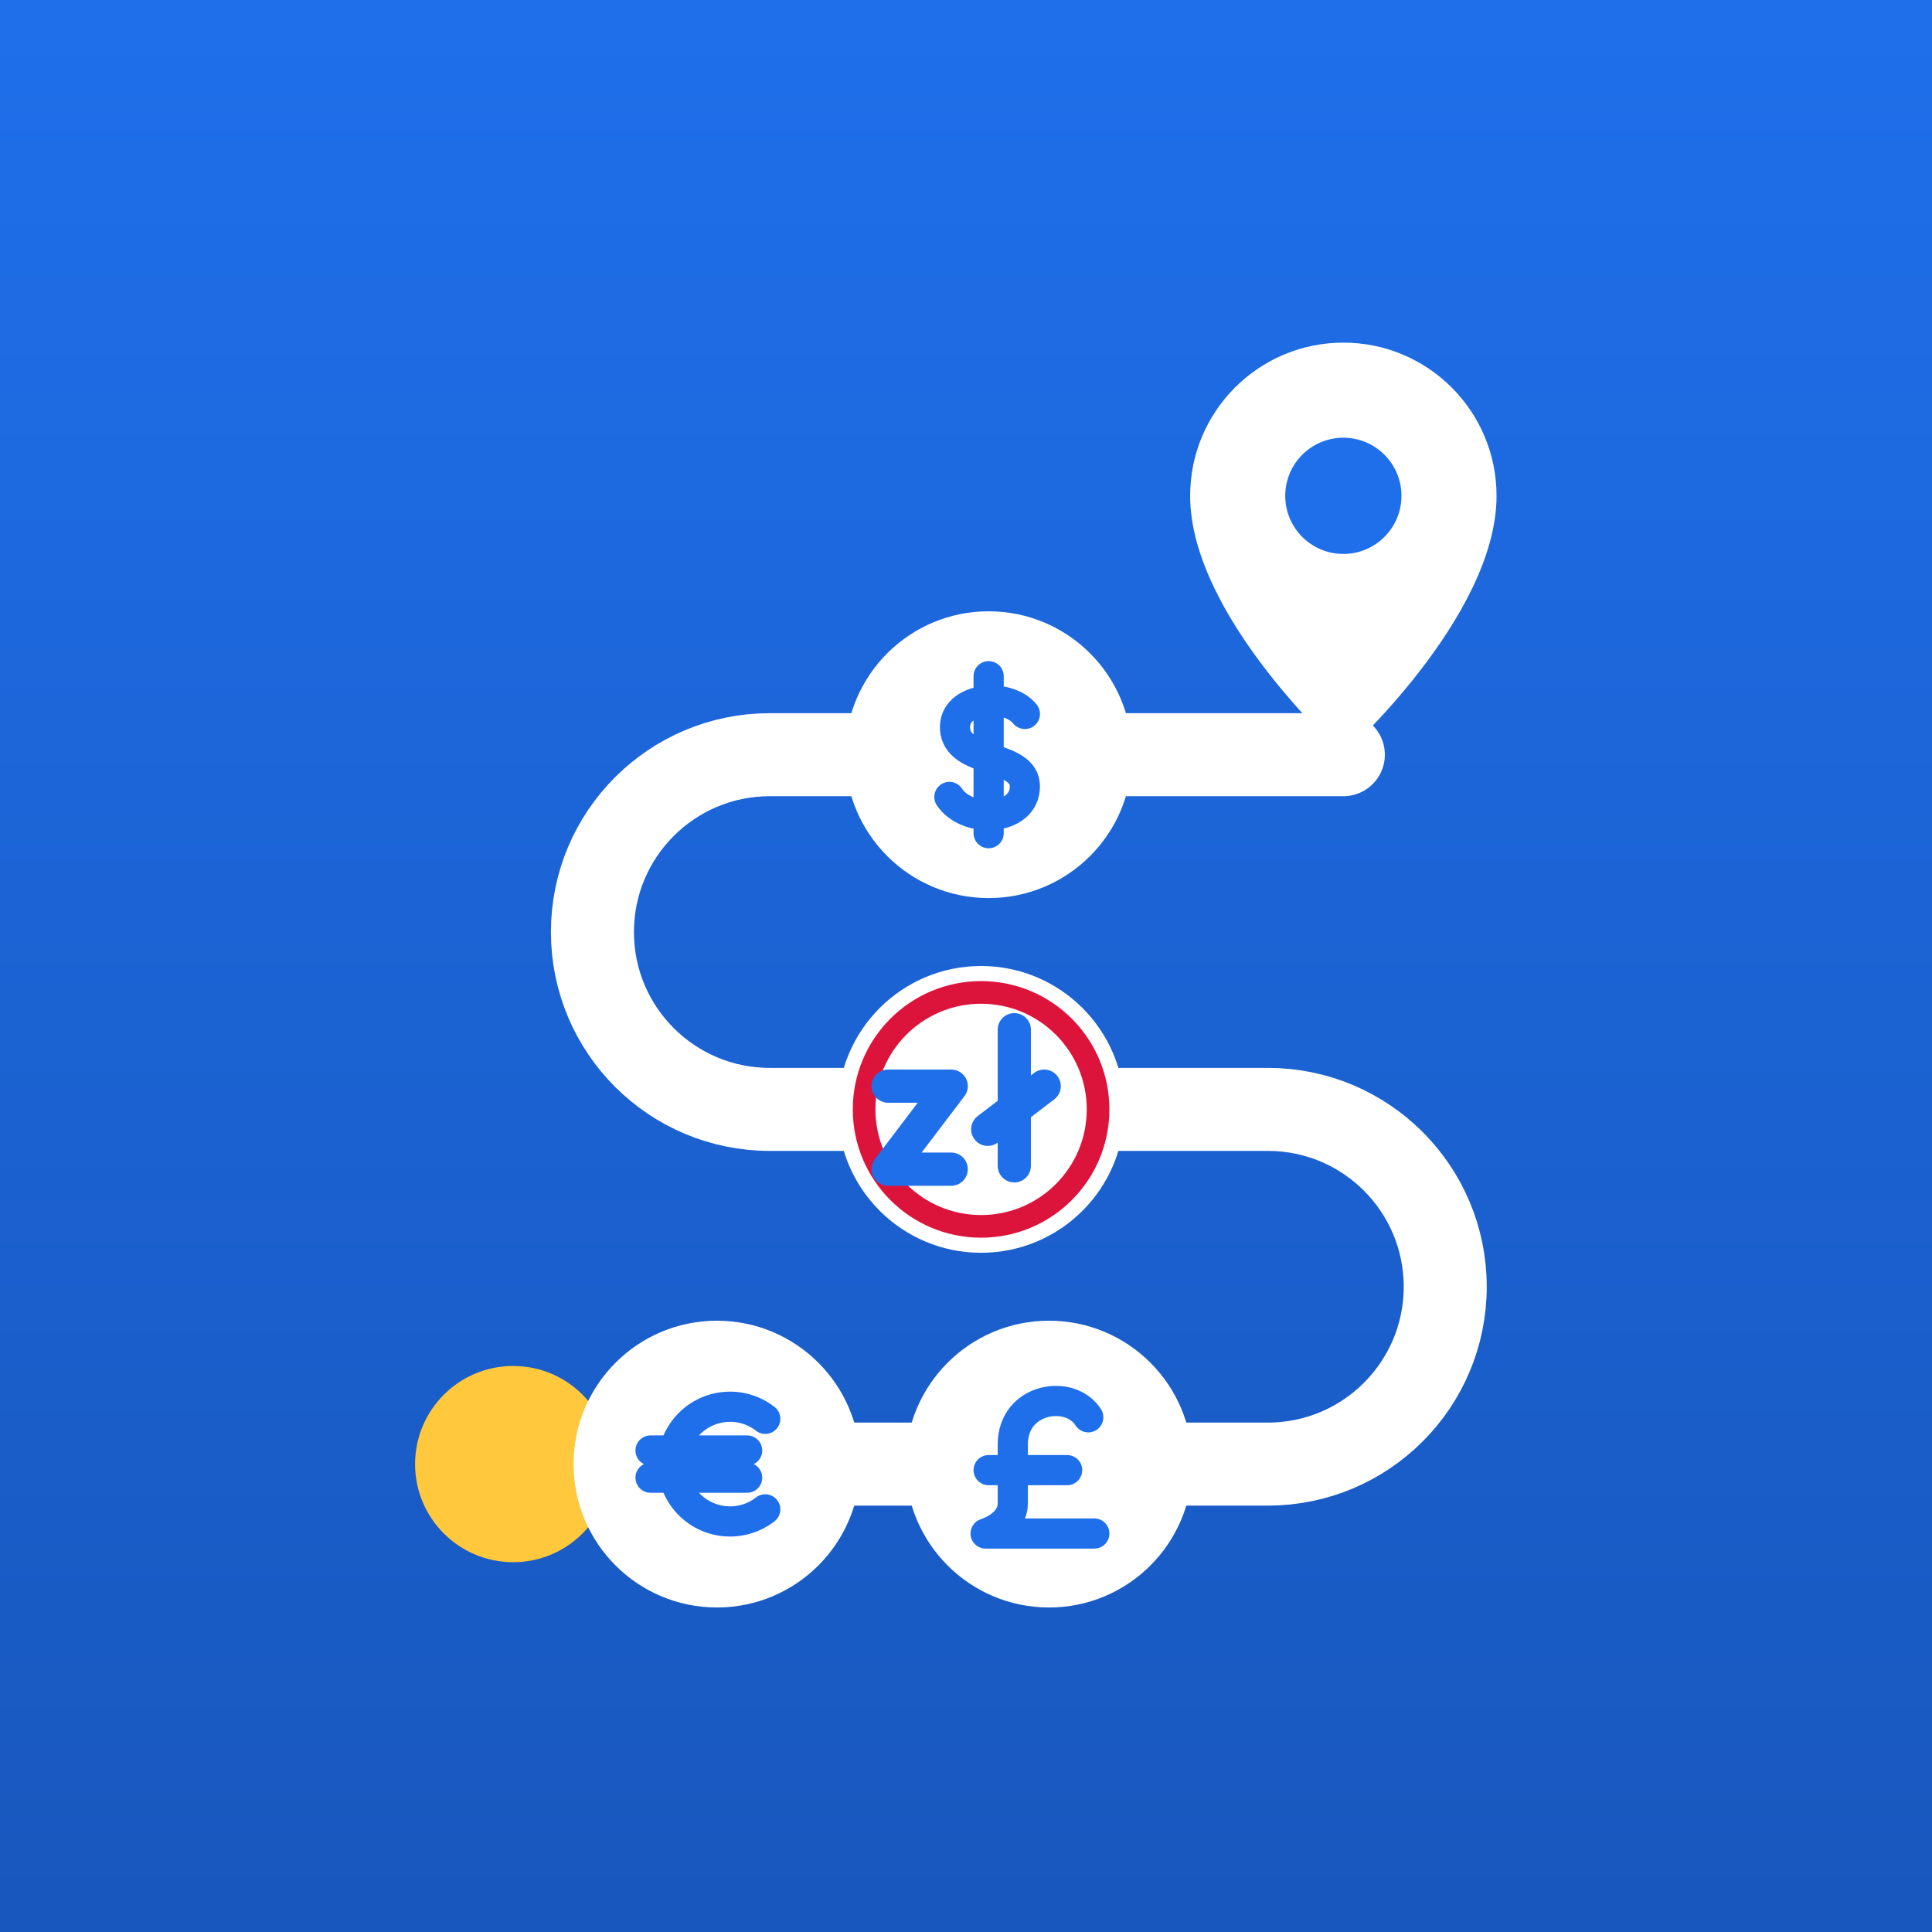
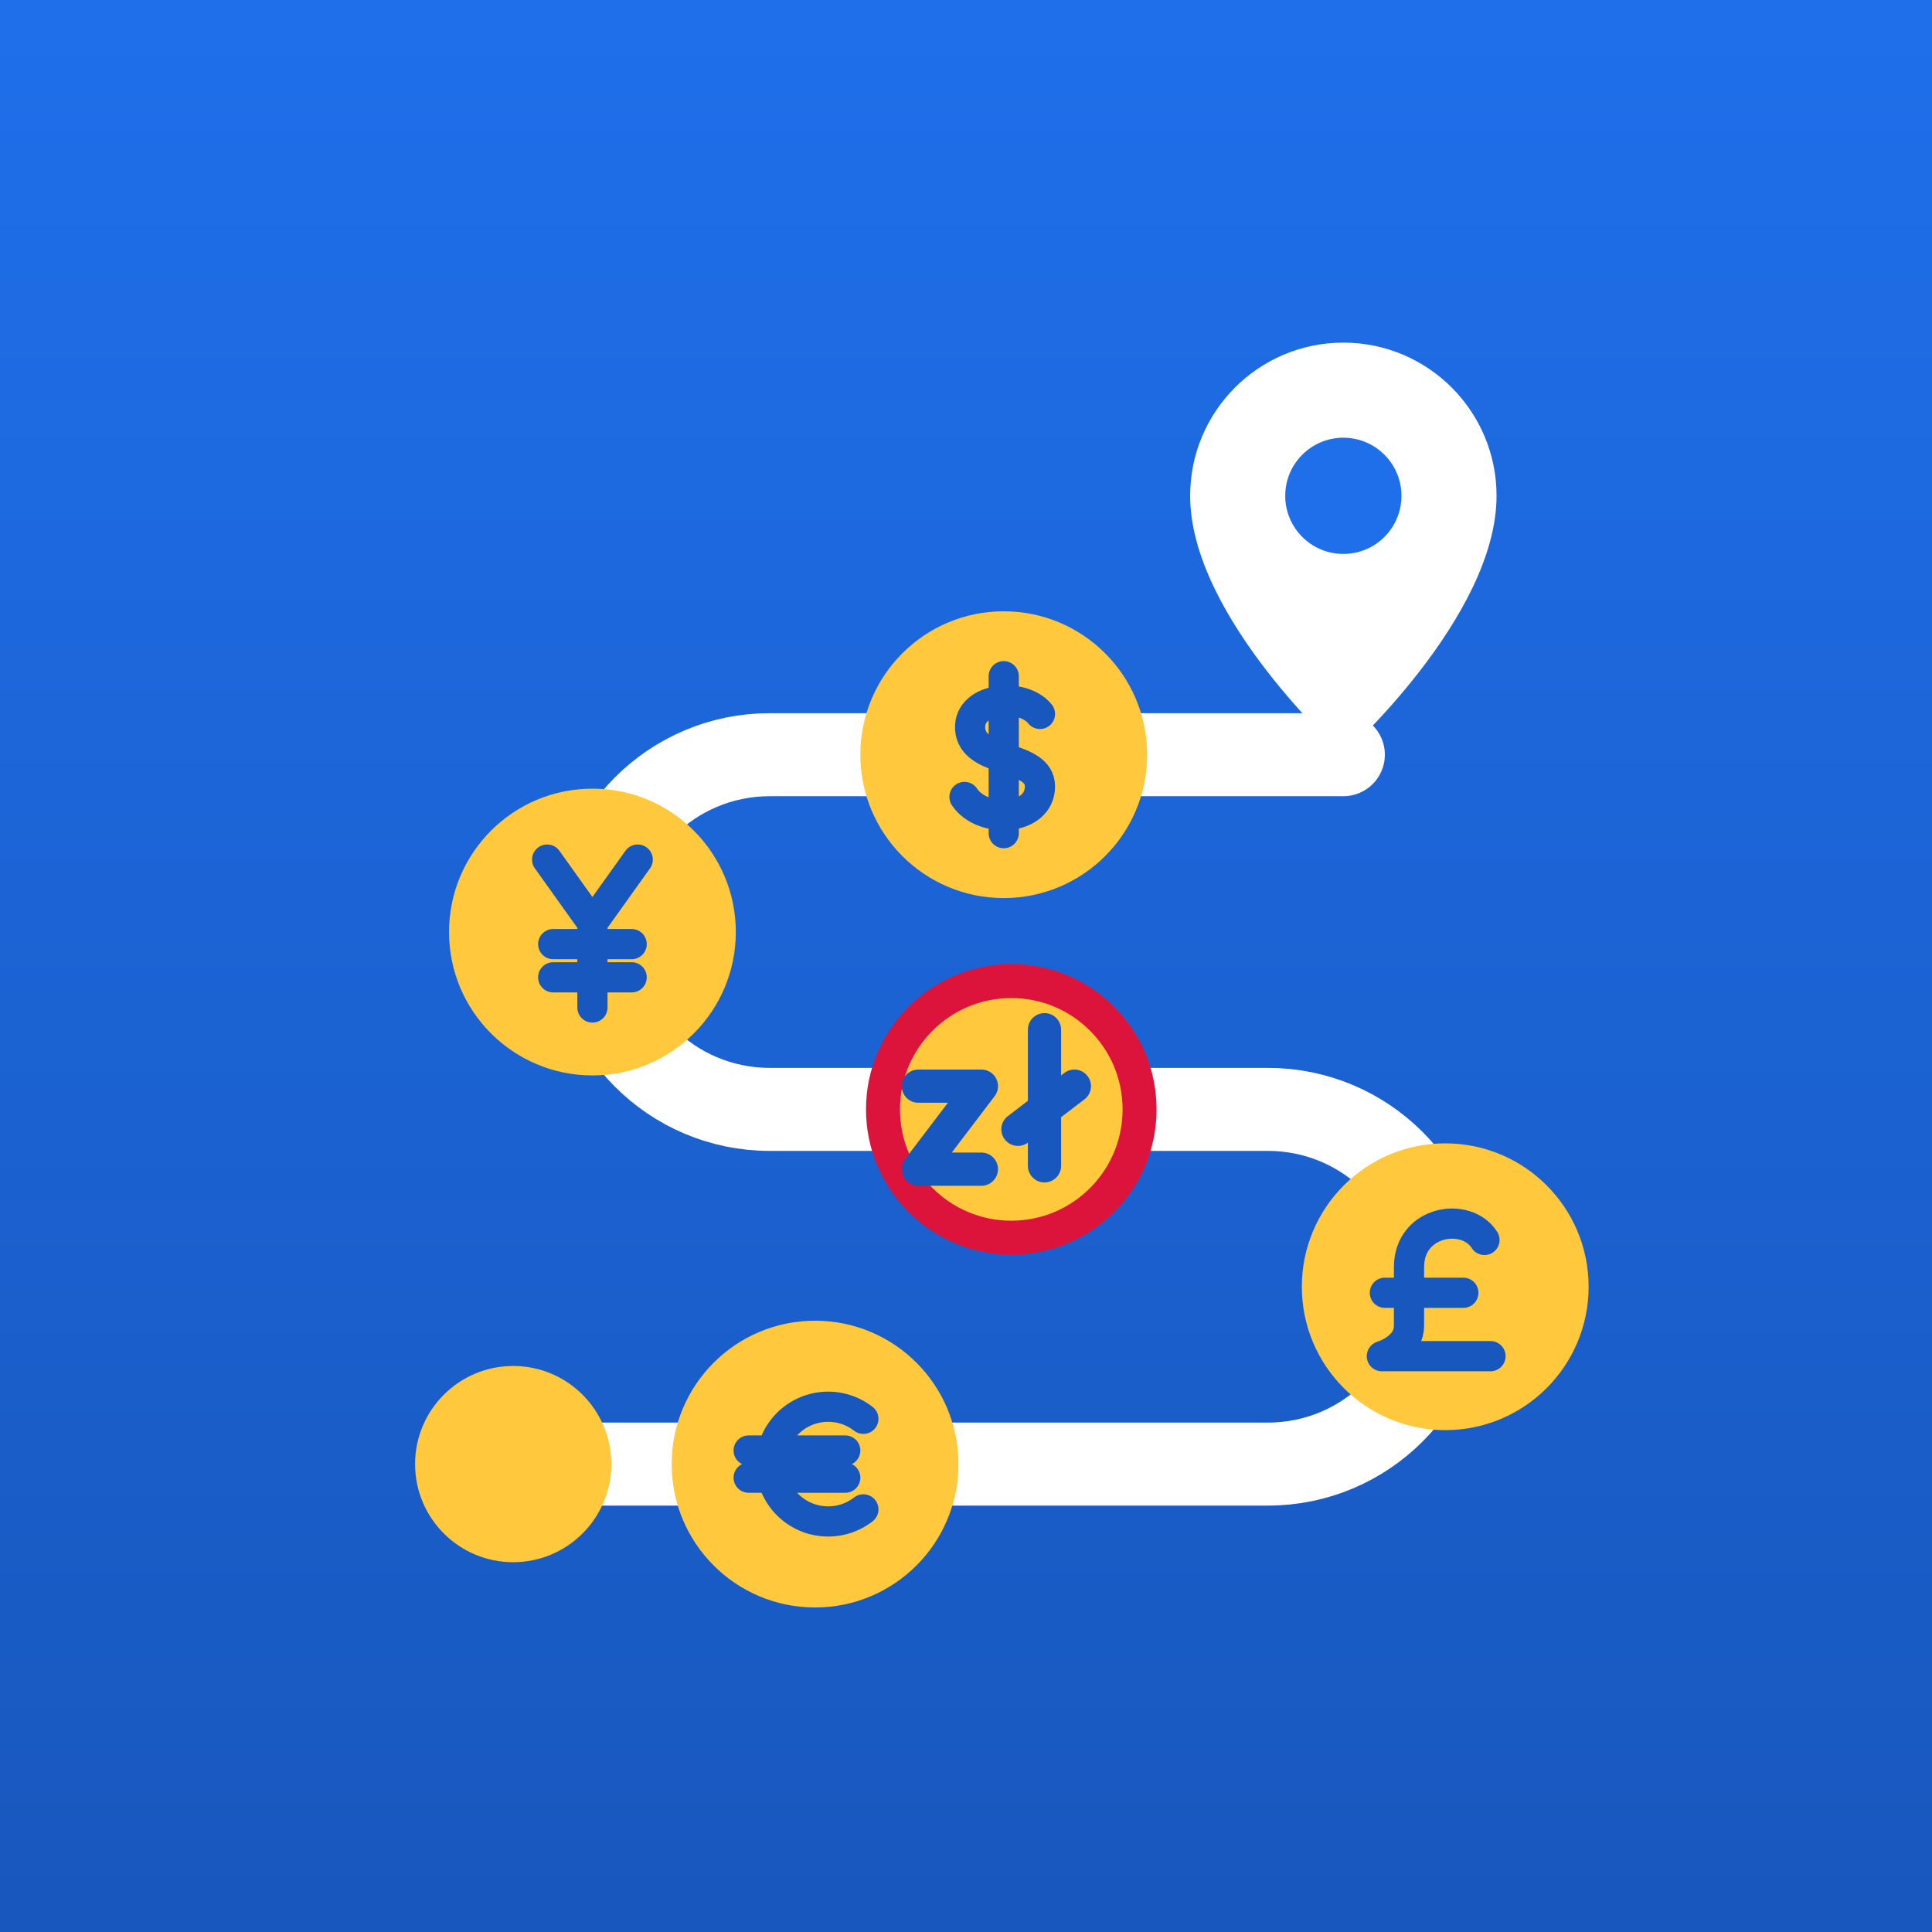
<svg xmlns="http://www.w3.org/2000/svg" viewBox="0 0 512 512">
  <defs>
    <linearGradient id="g" x1="0" y1="0" x2="0" y2="1">
      <stop offset="0" stop-color="#1f6feb" />
      <stop offset="1" stop-color="#1857bd" />
    </linearGradient>
  </defs>
  <rect width="512" height="512" rx="0" fill="url(#g)" />
  <path d="M136 388H336A47 47 0 0 0 336 294H204A47 47 0 0 1 204 200H356" fill="none" stroke="#fff" stroke-width="22" stroke-linecap="round" />
  <circle cx="136" cy="388" r="26" fill="#ffc83d" />
-   <circle cx="190" cy="388" r="38" fill="#fff" />
-   <g transform="translate(190 388) scale(0.4)" fill="none" stroke="#1f6feb" stroke-width="20" stroke-linecap="round" stroke-linejoin="round">
+   <circle cx="216" cy="388" r="38" fill="#ffc83d" />
+   <g transform="translate(216 388) scale(0.4)" fill="none" stroke="#1857bd" stroke-width="20" stroke-linecap="round" stroke-linejoin="round">
    <path d="M32 -30A38 38 0 1 0 32 30M-44 -9H20M-44 9H20" />
  </g>
-   <circle cx="278" cy="388" r="38" fill="#fff" />
-   <g transform="translate(278 388) scale(0.4)" fill="none" stroke="#1f6feb" stroke-width="20" stroke-linecap="round" stroke-linejoin="round">
+   <circle cx="383" cy="341" r="38" fill="#ffc83d" />
+   <g transform="translate(383 341) scale(0.4)" fill="none" stroke="#1857bd" stroke-width="20" stroke-linecap="round" stroke-linejoin="round">
    <path d="M26 -31C14 -50 -24 -44 -24 -13V26M-24 26C-24 38 -36 44 -42 46H30M-40 4H12" />
  </g>
-   <circle cx="260" cy="294" r="38" fill="#fff" />
-   <circle cx="260" cy="294" r="31" fill="none" stroke="#dc143c" stroke-width="6" />
-   <g transform="translate(260 294) scale(0.44)" fill="none" stroke="#1f6feb" stroke-width="20" stroke-linecap="round" stroke-linejoin="round">
+   <circle cx="268" cy="294" r="38" fill="#ffc83d" />
+   <circle cx="268" cy="294" r="34" fill="none" stroke="#dc143c" stroke-width="9" />
+   <g transform="translate(268 294) scale(0.44)" fill="none" stroke="#1857bd" stroke-width="20" stroke-linecap="round" stroke-linejoin="round">
    <path d="M-56 -14H-18L-56 36H-18M20 -48V34M4 12L38 -14" />
  </g>
-   <circle cx="262" cy="200" r="38" fill="#fff" />
-   <g transform="translate(262 200) scale(0.4)" fill="none" stroke="#1f6feb" stroke-width="20" stroke-linecap="round" stroke-linejoin="round">
+   <circle cx="157" cy="247" r="38" fill="#ffc83d" />
+   <g transform="translate(157 247) scale(0.4)" fill="none" stroke="#1857bd" stroke-width="20" stroke-linecap="round" stroke-linejoin="round">
+     <path d="M-30 -48L0 -6L30 -48M0 -6V50M-26 8H26M-26 30H26" />
+   </g>
+   <circle cx="266" cy="200" r="38" fill="#ffc83d" />
+   <g transform="translate(266 200) scale(0.4)" fill="none" stroke="#1857bd" stroke-width="20" stroke-linecap="round" stroke-linejoin="round">
    <path d="M24 -27C12 -42 -26 -38 -22 -15C-18 6 24 0 24 21C24 44 -14 46 -26 28M0 -52V52" />
  </g>
  <g transform="translate(356 200) scale(.7)">
    <path d="M0 0c0 0 -58 -52 -58 -98a58 58 0 0 1 116 0c0 46 -58 98 -58 98z" fill="#fff" />
    <circle cx="0" cy="-98" r="22" fill="#1f6feb" />
  </g>
</svg>
